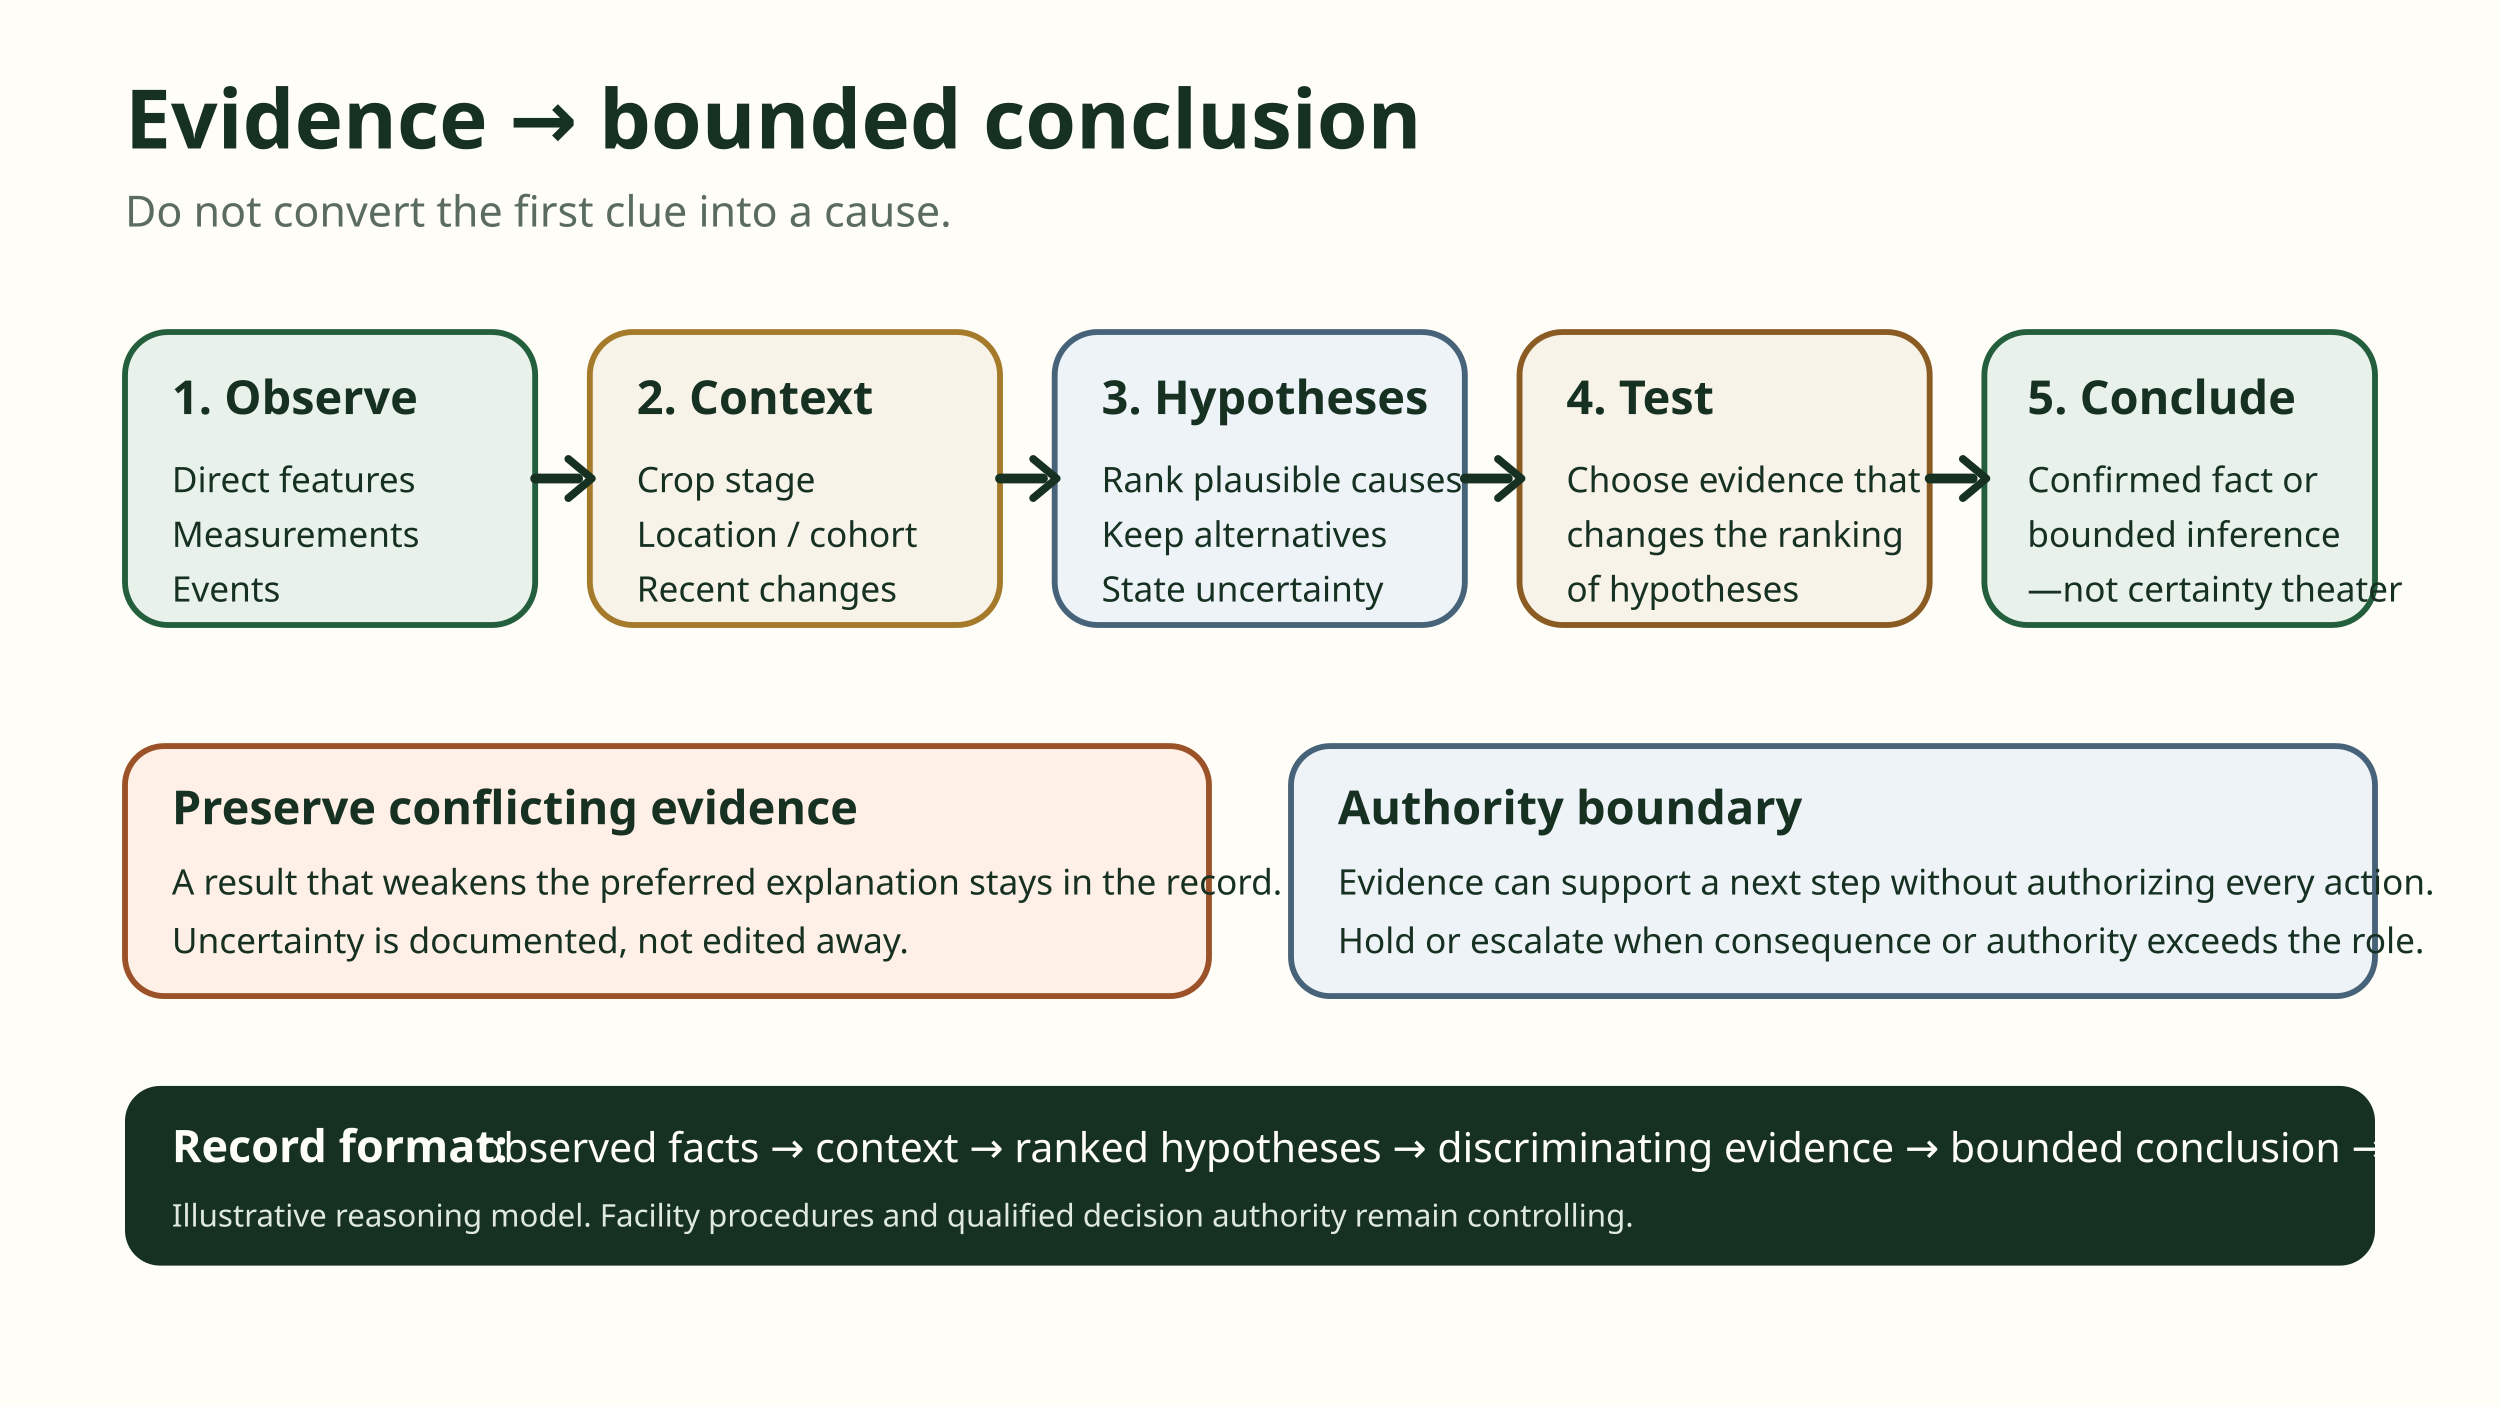
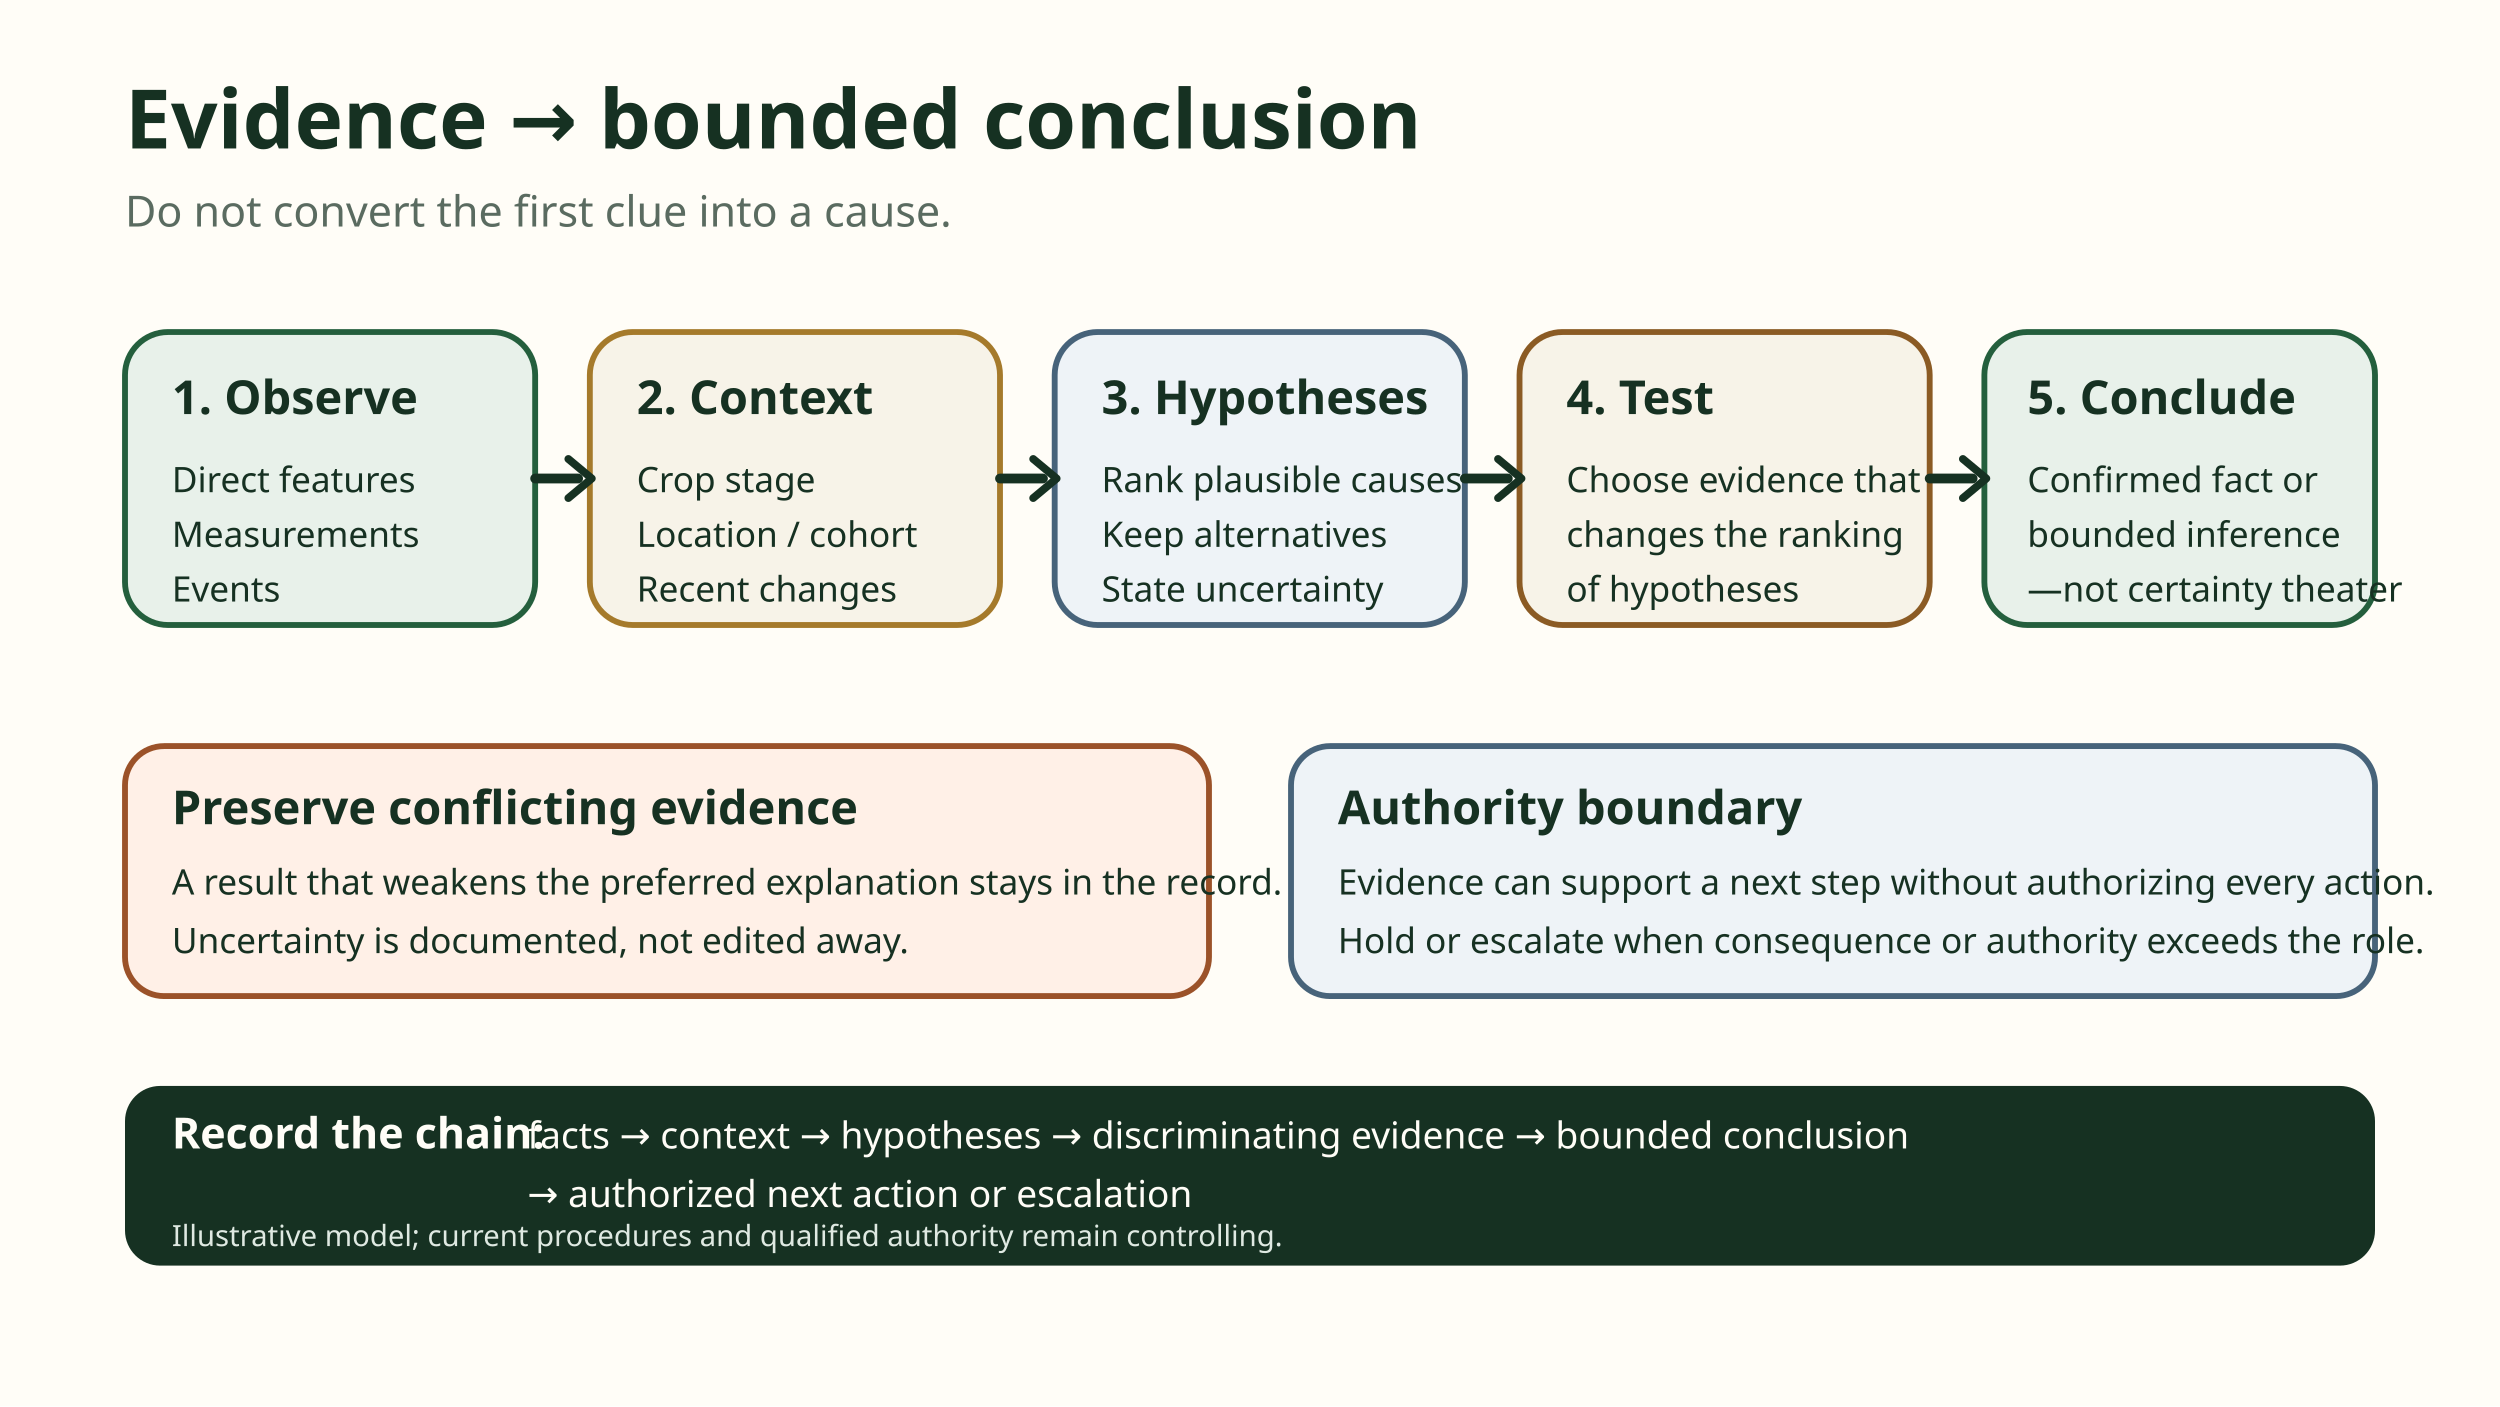
<svg xmlns="http://www.w3.org/2000/svg" viewBox="0 0 1280 720" role="img" aria-labelledby="title desc">
  <rect width="1280" height="720" fill="#fffdf7" />
  <text x="64" y="76" font-family="system-ui,sans-serif" font-size="42" font-weight="800" fill="#163122">Evidence → bounded conclusion</text>
  <text x="64" y="116" font-family="system-ui,sans-serif" font-size="22" fill="#5a6b60">Do not convert the first clue into a cause.</text>
  <g font-family="system-ui,sans-serif">
    <g transform="translate(64 170)">
      <rect width="210" height="150" rx="22" fill="#e8f1ea" stroke="#245f3d" stroke-width="3" />
      <text x="24" y="42" font-size="24" font-weight="800" fill="#163122">1. Observe</text>
      <text x="24" y="82" font-size="18" fill="#163122">Direct features</text>
      <text x="24" y="110" font-size="18" fill="#163122">Measurements</text>
      <text x="24" y="138" font-size="18" fill="#163122">Events</text>
    </g>
    <g transform="translate(302 170)">
      <rect width="210" height="150" rx="22" fill="#f7f3e8" stroke="#a57a2b" stroke-width="3" />
      <text x="24" y="42" font-size="24" font-weight="800" fill="#163122">2. Context</text>
      <text x="24" y="82" font-size="18" fill="#163122">Crop stage</text>
      <text x="24" y="110" font-size="18" fill="#163122">Location / cohort</text>
      <text x="24" y="138" font-size="18" fill="#163122">Recent changes</text>
    </g>
    <g transform="translate(540 170)">
      <rect width="210" height="150" rx="22" fill="#eef3f7" stroke="#47637a" stroke-width="3" />
      <text x="24" y="42" font-size="24" font-weight="800" fill="#163122">3. Hypotheses</text>
      <text x="24" y="82" font-size="18" fill="#163122">Rank plausible causes</text>
      <text x="24" y="110" font-size="18" fill="#163122">Keep alternatives</text>
      <text x="24" y="138" font-size="18" fill="#163122">State uncertainty</text>
    </g>
    <g transform="translate(778 170)">
      <rect width="210" height="150" rx="22" fill="#f7f3e8" stroke="#8b5b24" stroke-width="3" />
      <text x="24" y="42" font-size="24" font-weight="800" fill="#163122">4. Test</text>
      <text x="24" y="82" font-size="18" fill="#163122">Choose evidence that</text>
      <text x="24" y="110" font-size="18" fill="#163122">changes the ranking</text>
      <text x="24" y="138" font-size="18" fill="#163122">of hypotheses</text>
    </g>
    <g transform="translate(1016 170)">
      <rect width="200" height="150" rx="22" fill="#e8f1ea" stroke="#245f3d" stroke-width="3" />
      <text x="22" y="42" font-size="24" font-weight="800" fill="#163122">5. Conclude</text>
      <text x="22" y="82" font-size="18" fill="#163122">Confirmed fact or</text>
      <text x="22" y="110" font-size="18" fill="#163122">bounded inference</text>
      <text x="22" y="138" font-size="18" fill="#163122">—not certainty theater</text>
    </g>
    <path d="M274 245H296M512 245H534M750 245H772M988 245H1010" stroke="#163122" stroke-width="5" stroke-linecap="round" />
    <path d="M291 235l12 10-12 10M529 235l12 10-12 10M767 235l12 10-12 10M1005 235l12 10-12 10" fill="none" stroke="#163122" stroke-width="4" stroke-linecap="round" stroke-linejoin="round" />
    <rect x="64" y="382" width="555" height="128" rx="20" fill="#fff0e7" stroke="#9b5229" stroke-width="3" />
    <text x="88" y="422" font-size="24" font-weight="800" fill="#163122">Preserve conflicting evidence</text>
    <text x="88" y="458" font-size="18" fill="#163122">A result that weakens the preferred explanation stays in the record.</text>
    <text x="88" y="488" font-size="18" fill="#163122">Uncertainty is documented, not edited away.</text>
    <rect x="661" y="382" width="555" height="128" rx="20" fill="#eef3f7" stroke="#47637a" stroke-width="3" />
    <text x="685" y="422" font-size="24" font-weight="800" fill="#163122">Authority boundary</text>
    <text x="685" y="458" font-size="18" fill="#163122">Evidence can support a next step without authorizing every action.</text>
    <text x="685" y="488" font-size="18" fill="#163122">Hold or escalate when consequence or authority exceeds the role.</text>
    <rect x="64" y="556" width="1152" height="92" rx="18" fill="#163122" />
-     <text x="88" y="595" font-size="23" font-weight="800" fill="#fffdf7">Record format:</text>
-     <text x="245" y="595" font-size="21" fill="#fffdf7">observed facts → context → ranked hypotheses → discriminating evidence → bounded conclusion → next action / escalation</text>
-     <text x="88" y="628" font-size="16" fill="#dfe9e2">Illustrative reasoning model. Facility procedures and qualified decision authority remain controlling.</text>
+     <text x="88" y="588" font-size="22" font-weight="800" fill="#fffdf7">Record the chain:</text>
+     <text x="270" y="588" font-size="19" fill="#fffdf7">facts → context → hypotheses → discriminating evidence → bounded conclusion</text>
+     <text x="270" y="618" font-size="19" fill="#fffdf7">→ authorized next action or escalation</text>
+     <text x="88" y="638" font-size="15" fill="#dfe9e2">Illustrative model; current procedures and qualified authority remain controlling.</text>
  </g>
</svg>
